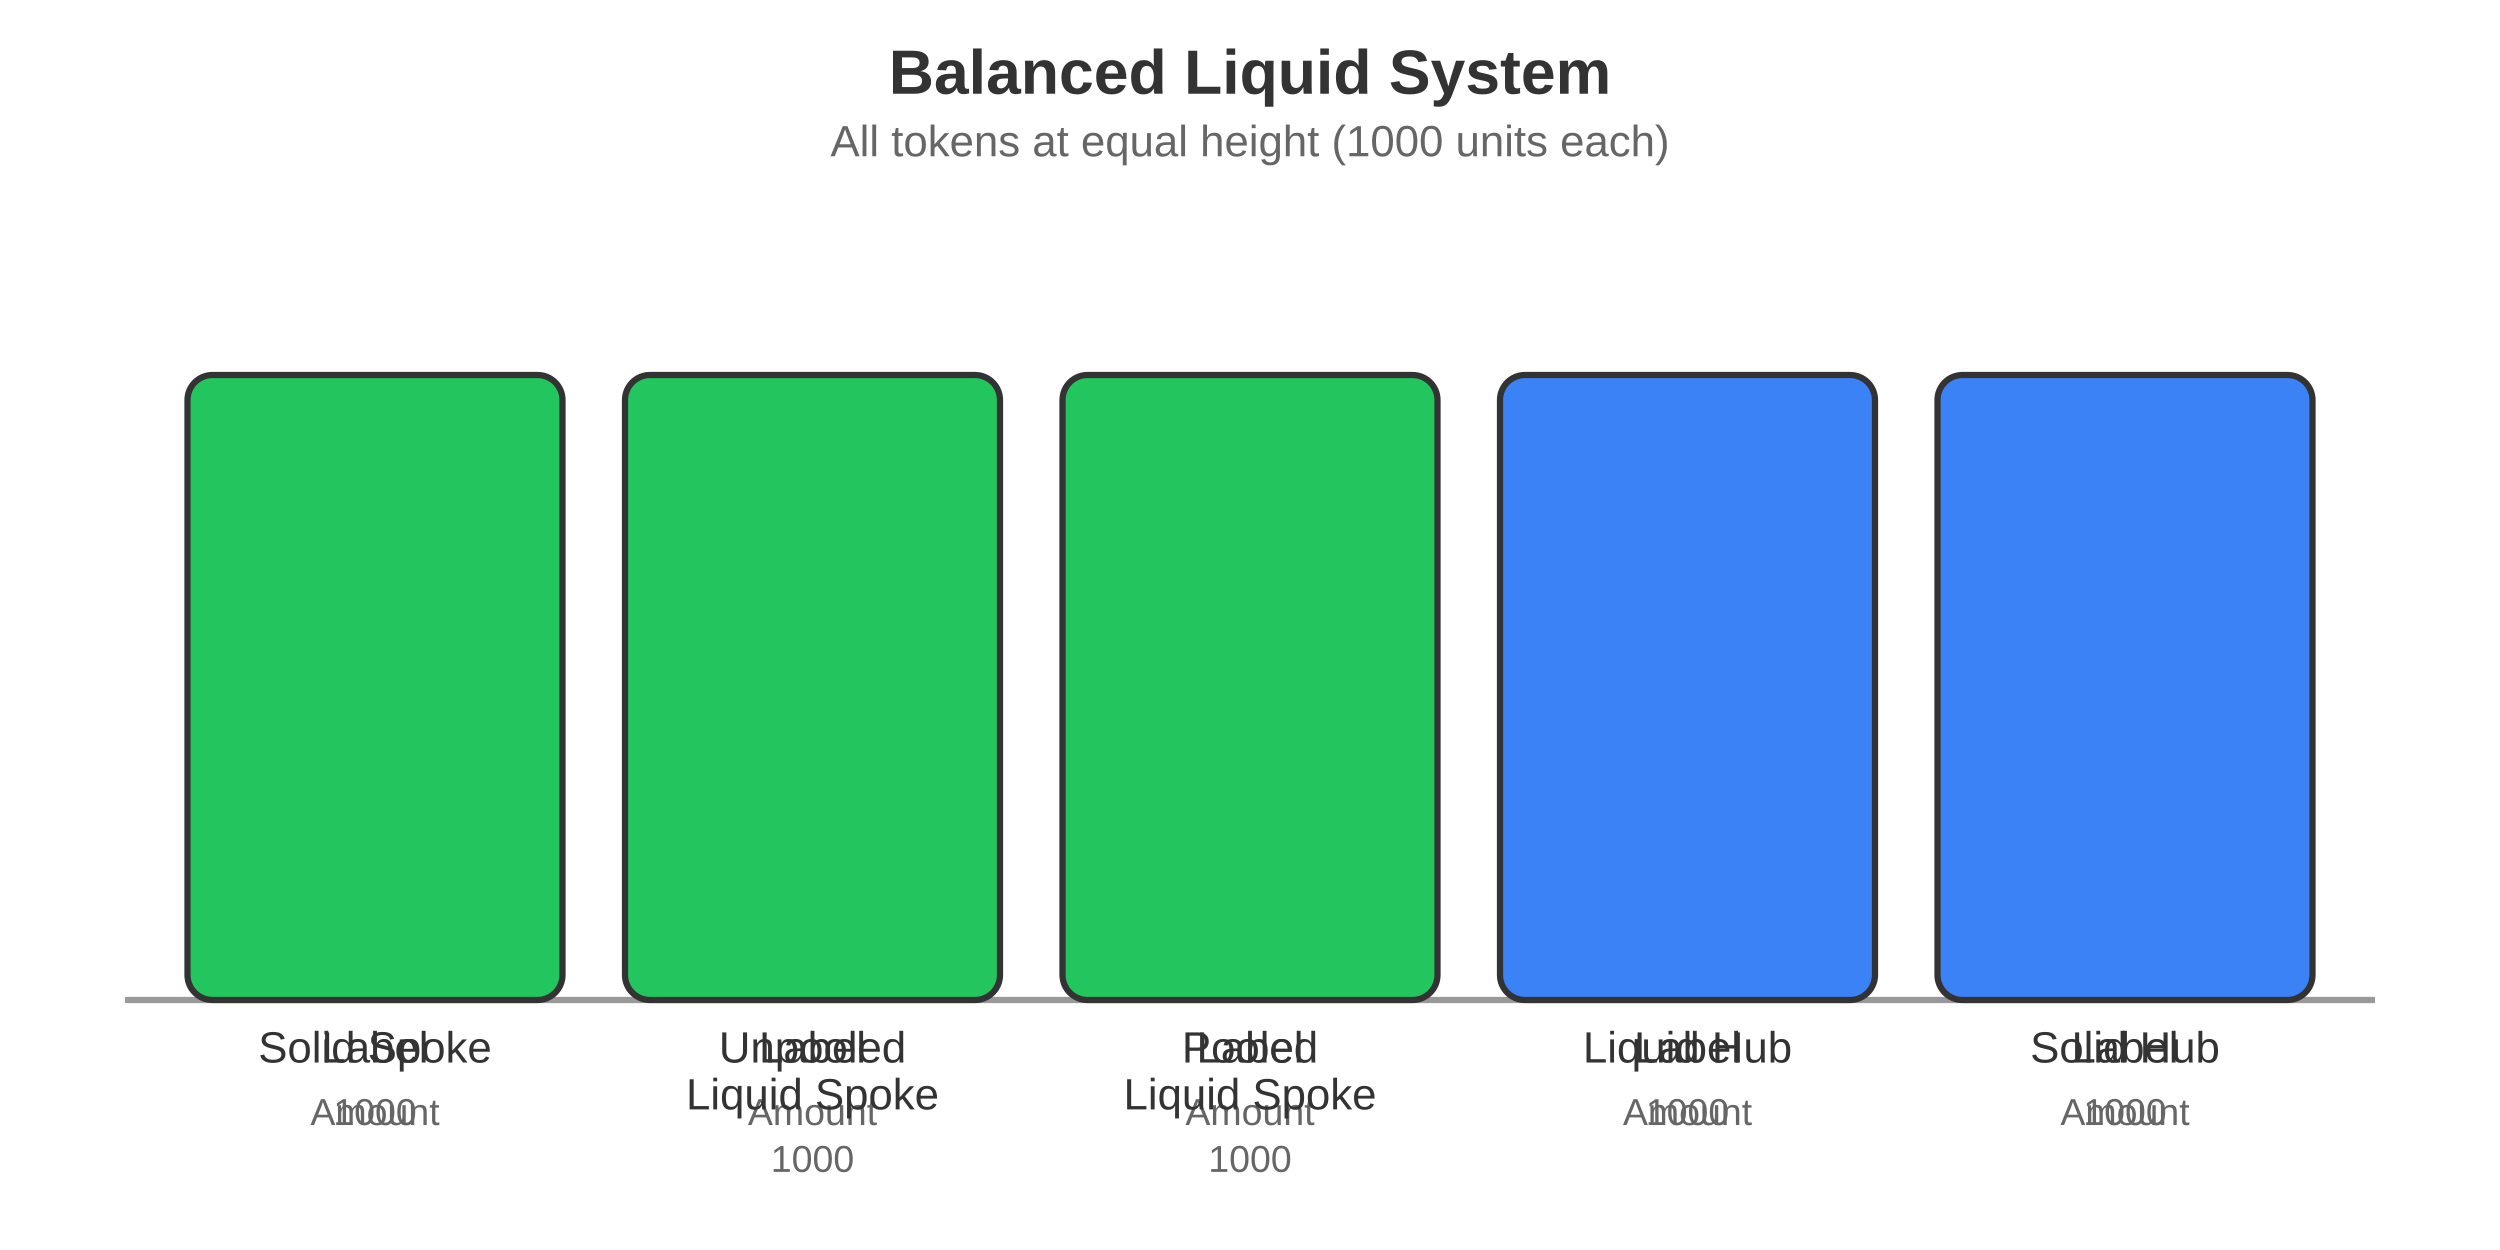
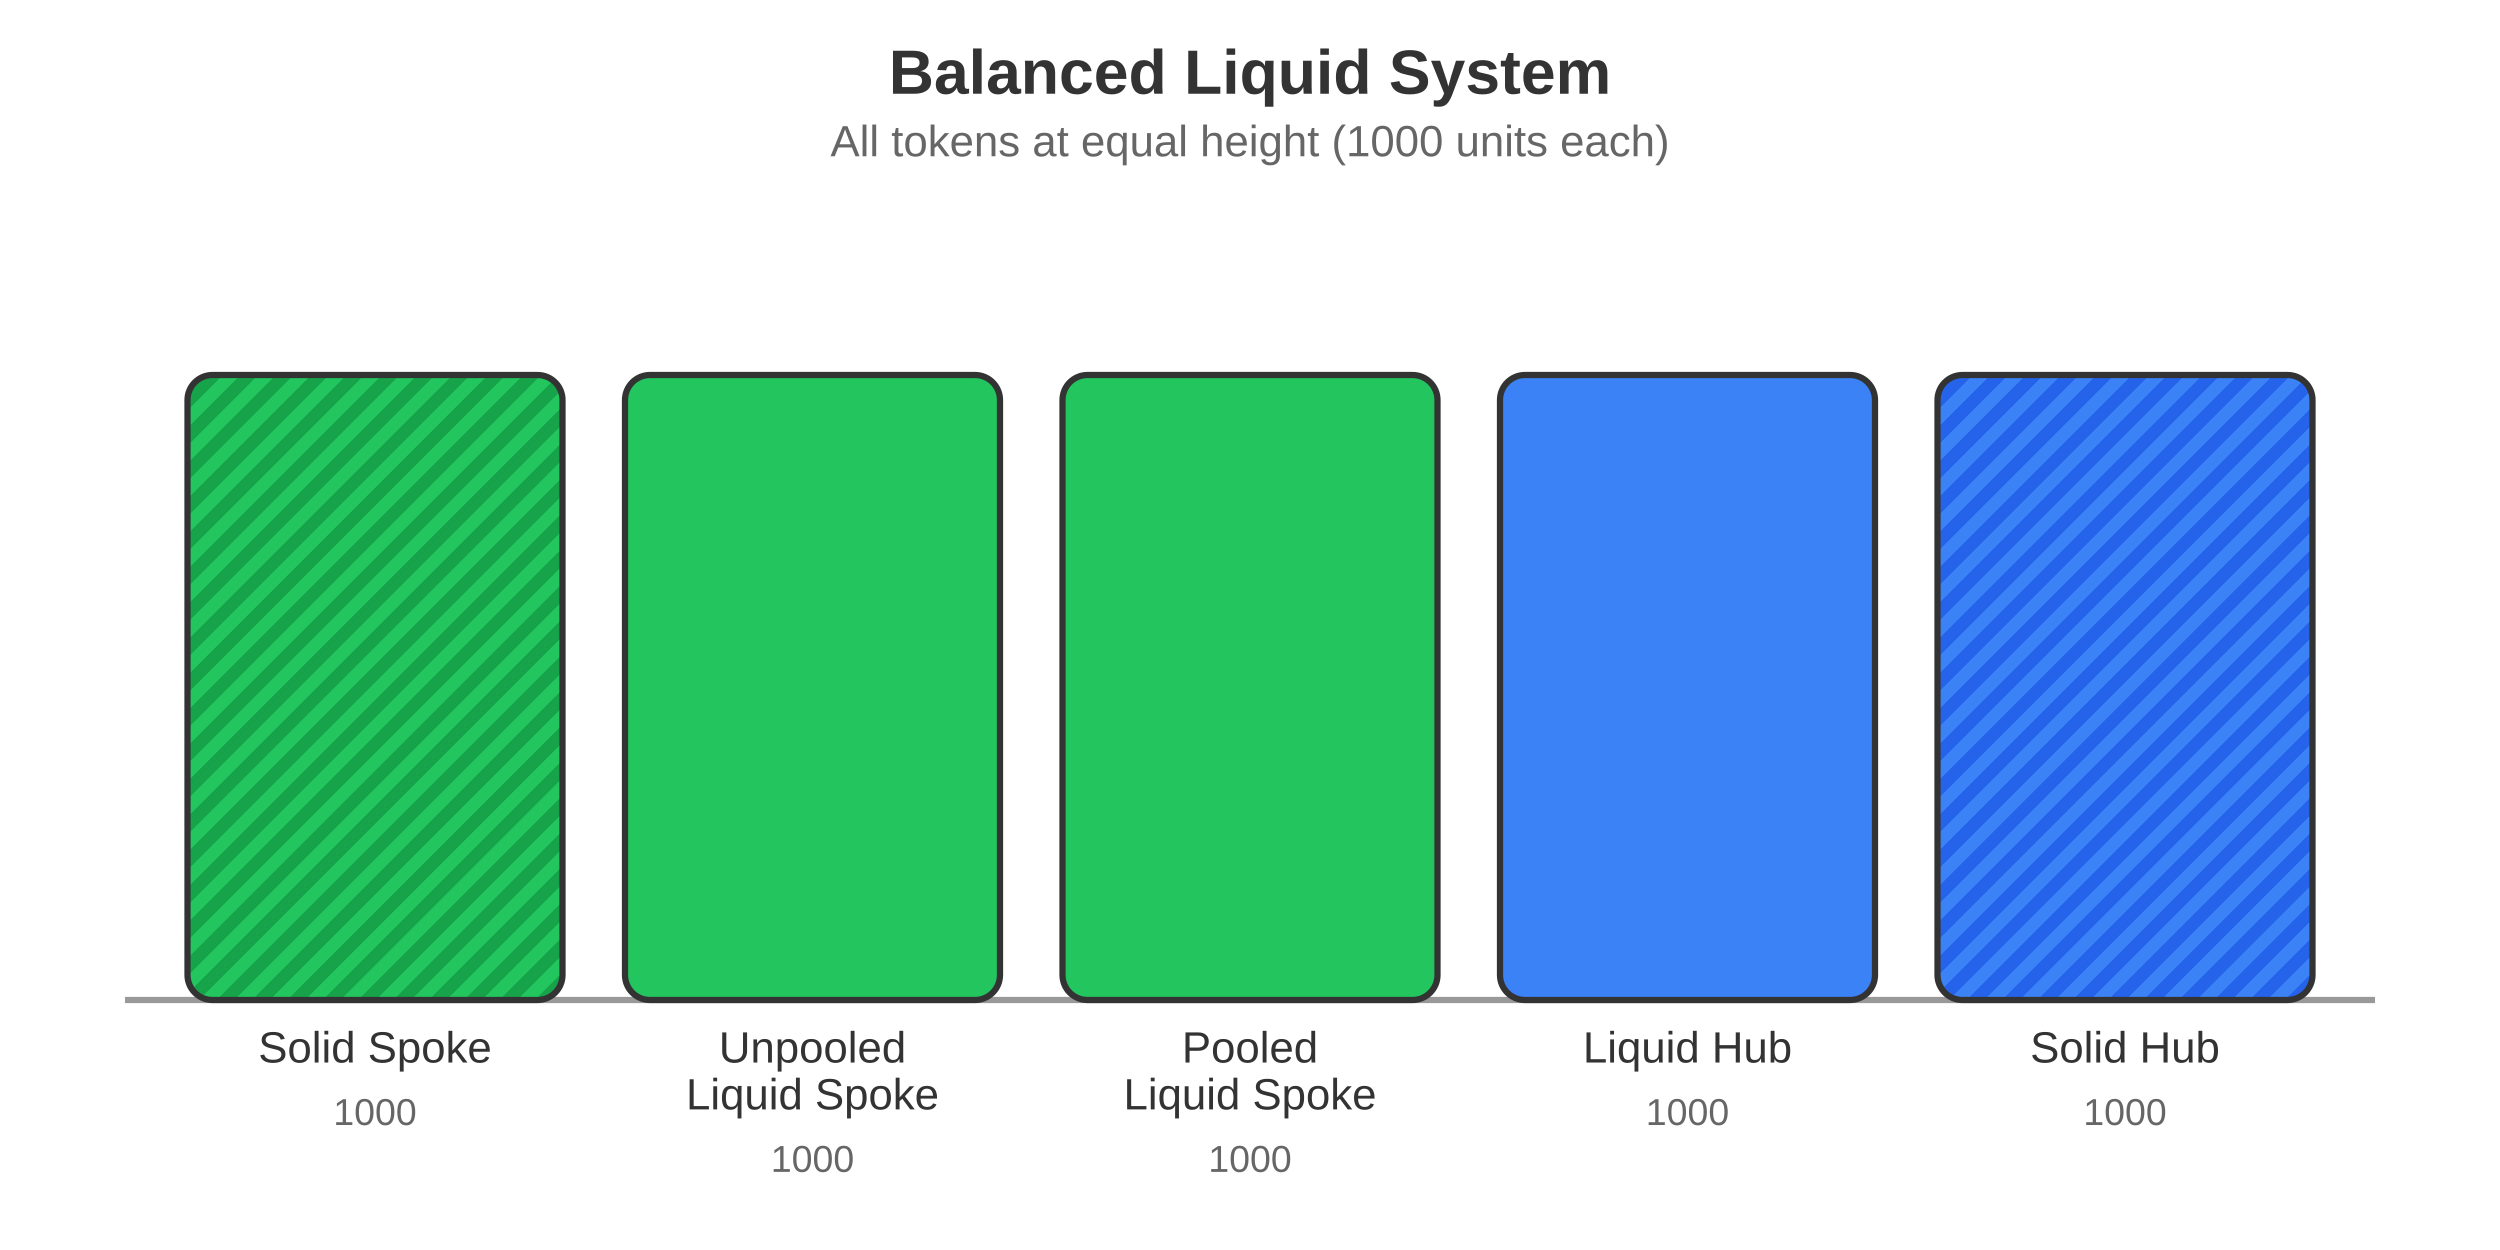
<svg xmlns="http://www.w3.org/2000/svg" viewBox="0 0 800 400" width="800" height="400">
  <defs>
-     <g id="token-bar">
+     <pattern id="solid-pattern-green" patternUnits="userSpaceOnUse" width="8" height="8" patternTransform="rotate(45)">
+       <rect width="4" height="8" fill="#22c55e" />
+       <rect x="4" width="4" height="8" fill="#16a34a" />
+     </pattern>
+     <pattern id="solid-pattern-blue" patternUnits="userSpaceOnUse" width="8" height="8" patternTransform="rotate(45)">
+       <rect width="4" height="8" fill="#3b82f6" />
+       <rect x="4" width="4" height="8" fill="#2563eb" />
+     </pattern>
+     <g id="solid-token">
+       <rect x="0" y="0" width="120" height="200" rx="8" ry="8" fill="url(#solid-pattern)" stroke="#333" stroke-width="2" />
+       <text x="60" y="220" text-anchor="middle" font-family="Arial, sans-serif" font-size="14" fill="#333">Label</text>
+       <text x="60" y="240" text-anchor="middle" font-family="Arial, sans-serif" font-size="12" fill="#666">Amount</text>
+     </g>
+     <g id="liquid-token">
      <rect x="0" y="0" width="120" height="200" rx="8" ry="8" fill="currentColor" stroke="#333" stroke-width="2" />
      <text x="60" y="220" text-anchor="middle" font-family="Arial, sans-serif" font-size="14" fill="#333">Label</text>
      <text x="60" y="240" text-anchor="middle" font-family="Arial, sans-serif" font-size="12" fill="#666">Amount</text>
    </g>
    <style>
      .spoke { color: #22c55e; }
      .hub { color: #3b82f6; }
+       .solid-spoke { --pattern: url(#solid-pattern-green); }
+       .solid-hub { --pattern: url(#solid-pattern-blue); }
    </style>
  </defs>
  <text x="400" y="30" text-anchor="middle" font-family="Arial, sans-serif" font-size="20" font-weight="bold" fill="#333">
    Balanced Liquid System
  </text>
  <text x="400" y="50" text-anchor="middle" font-family="Arial, sans-serif" font-size="14" fill="#666">
    All tokens at equal height (1000 units each)
  </text>
  <line x1="40" y1="320" x2="760" y2="320" stroke="#999" stroke-width="2" />
  <g transform="translate(60, 120)">
-     <use href="#token-bar" class="spoke" />
+     <rect x="0" y="0" width="120" height="200" rx="8" ry="8" fill="url(#solid-pattern-green)" stroke="#333" stroke-width="2" />
    <text x="60" y="220" text-anchor="middle" font-family="Arial, sans-serif" font-size="14" fill="#333">Solid Spoke</text>
    <text x="60" y="240" text-anchor="middle" font-family="Arial, sans-serif" font-size="12" fill="#666">1000</text>
  </g>
  <g transform="translate(200, 120)">
-     <use href="#token-bar" class="spoke" />
+     <rect x="0" y="0" width="120" height="200" rx="8" ry="8" fill="#22c55e" stroke="#333" stroke-width="2" />
    <text x="60" y="220" text-anchor="middle" font-family="Arial, sans-serif" font-size="14" fill="#333">Unpooled</text>
    <text x="60" y="235" text-anchor="middle" font-family="Arial, sans-serif" font-size="14" fill="#333">Liquid Spoke</text>
    <text x="60" y="255" text-anchor="middle" font-family="Arial, sans-serif" font-size="12" fill="#666">1000</text>
  </g>
  <g transform="translate(340, 120)">
-     <use href="#token-bar" class="spoke" />
+     <rect x="0" y="0" width="120" height="200" rx="8" ry="8" fill="#22c55e" stroke="#333" stroke-width="2" />
    <text x="60" y="220" text-anchor="middle" font-family="Arial, sans-serif" font-size="14" fill="#333">Pooled</text>
    <text x="60" y="235" text-anchor="middle" font-family="Arial, sans-serif" font-size="14" fill="#333">Liquid Spoke</text>
    <text x="60" y="255" text-anchor="middle" font-family="Arial, sans-serif" font-size="12" fill="#666">1000</text>
  </g>
  <g transform="translate(480, 120)">
-     <use href="#token-bar" class="hub" />
+     <rect x="0" y="0" width="120" height="200" rx="8" ry="8" fill="#3b82f6" stroke="#333" stroke-width="2" />
    <text x="60" y="220" text-anchor="middle" font-family="Arial, sans-serif" font-size="14" fill="#333">Liquid Hub</text>
    <text x="60" y="240" text-anchor="middle" font-family="Arial, sans-serif" font-size="12" fill="#666">1000</text>
  </g>
  <g transform="translate(620, 120)">
-     <use href="#token-bar" class="hub" />
+     <rect x="0" y="0" width="120" height="200" rx="8" ry="8" fill="url(#solid-pattern-blue)" stroke="#333" stroke-width="2" />
    <text x="60" y="220" text-anchor="middle" font-family="Arial, sans-serif" font-size="14" fill="#333">Solid Hub</text>
    <text x="60" y="240" text-anchor="middle" font-family="Arial, sans-serif" font-size="12" fill="#666">1000</text>
  </g>
</svg>
